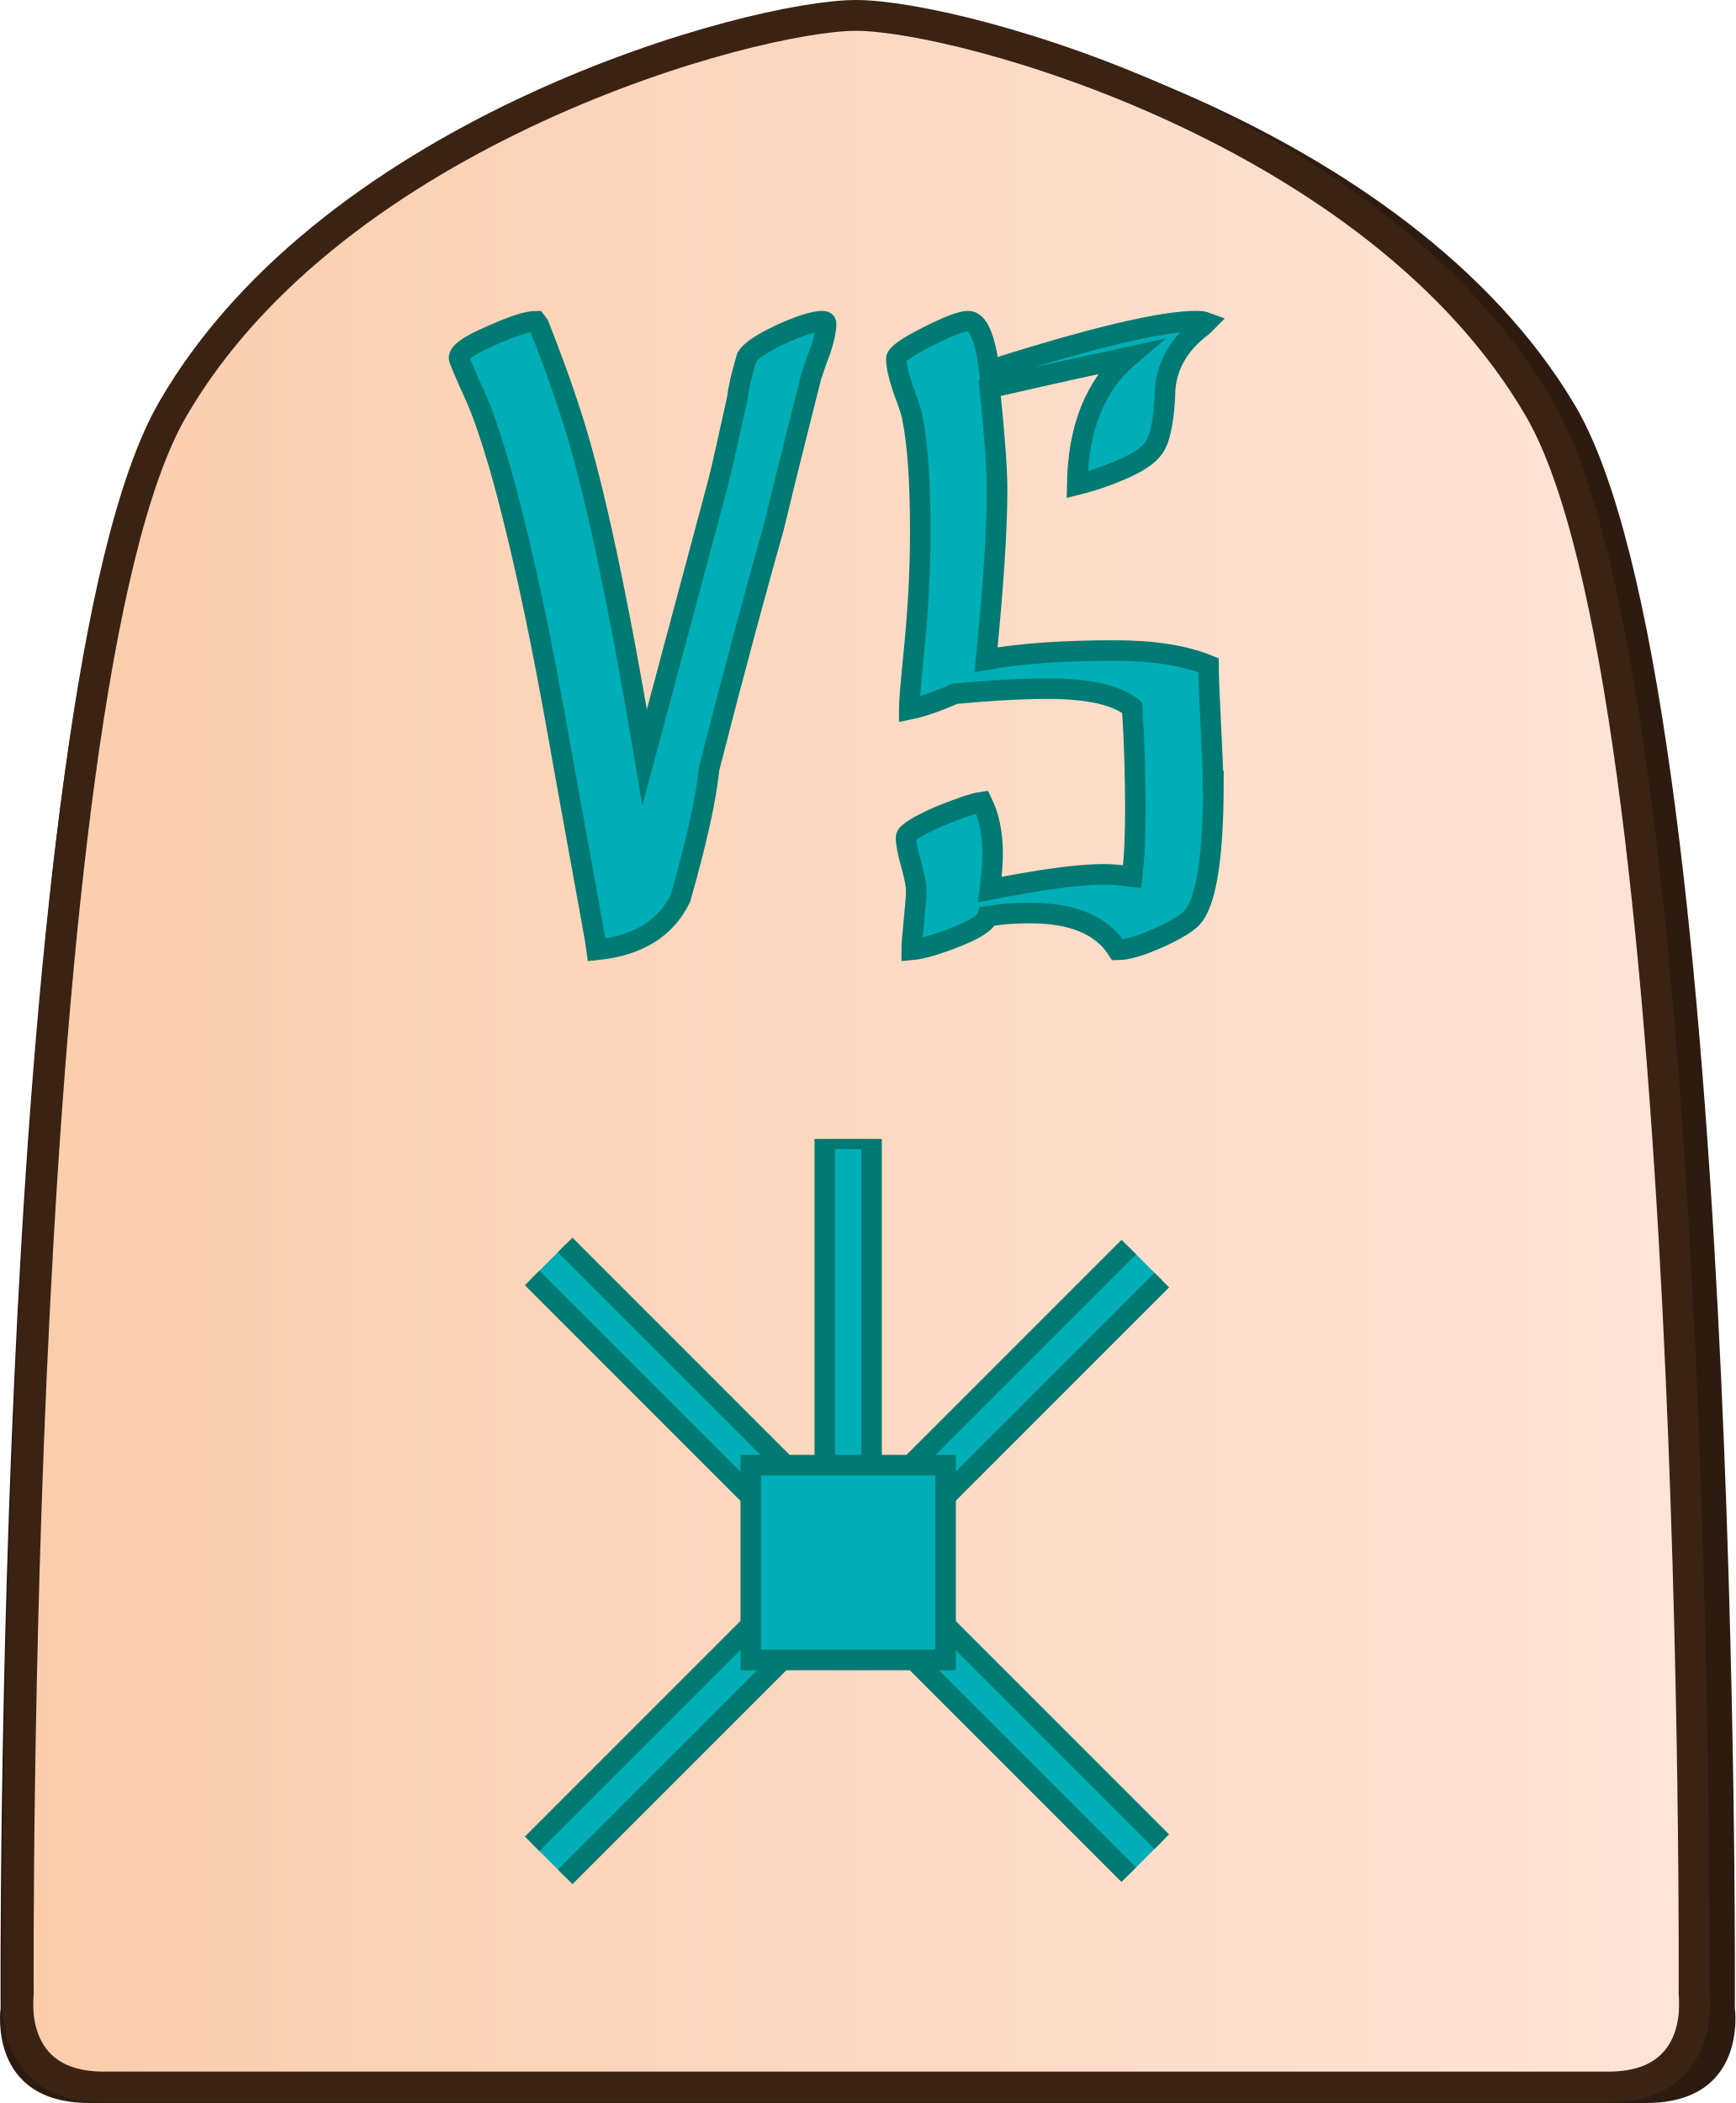
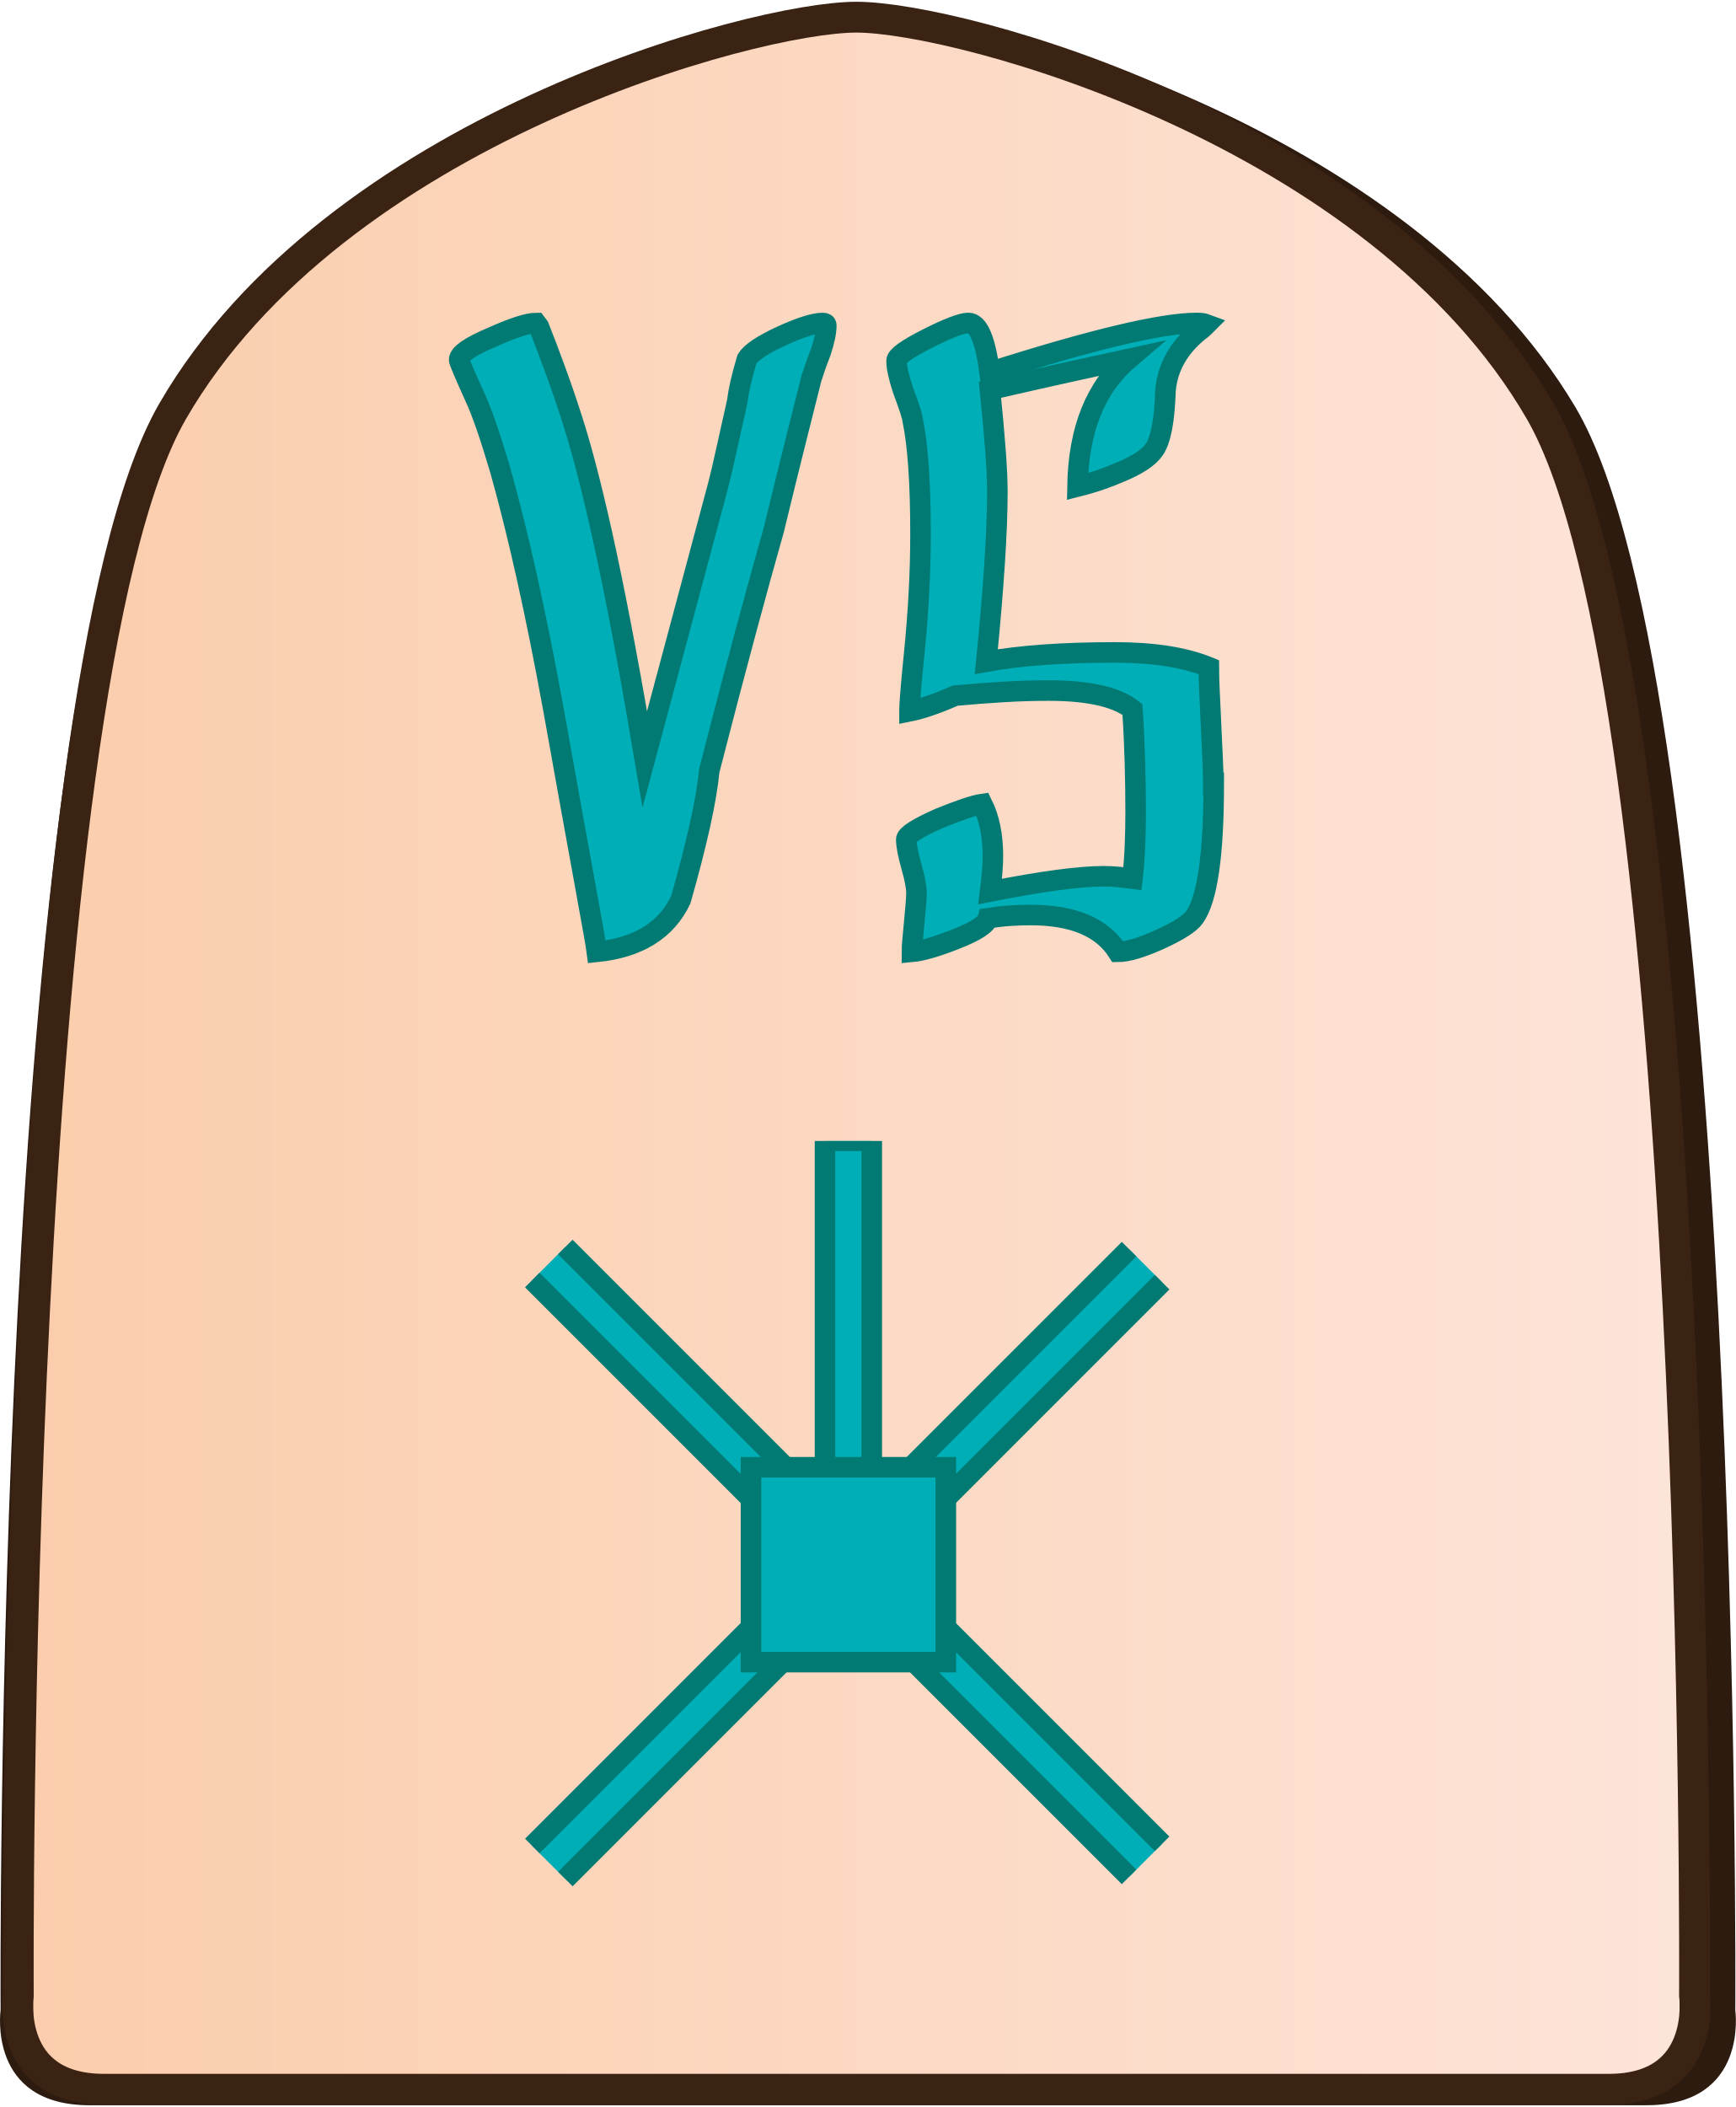
- <svg xmlns="http://www.w3.org/2000/svg" id="Layer_2" data-name="Layer 2" viewBox="0 0 337.92 409.43">
+ <svg xmlns="http://www.w3.org/2000/svg" id="Layer_2" data-name="Layer 2" width="337" height="409" viewBox="0 0 337.92 409.43">
  <defs>
    <style>
      .cls-1 {
        clip-path: url(#clippath-1);
      }

      .cls-2 {
        fill: #2e1b10;
      }

      .cls-3 {
        clip-path: url(#clippath);
      }

      .cls-4, .cls-5 {
        fill: none;
      }

      .cls-6 {
        fill: url(#linear-gradient);
      }

      .cls-6, .cls-7, .cls-5 {
        stroke-miterlimit: 10;
      }

      .cls-6, .cls-5 {
        stroke: #3b2314;
        stroke-width: 6px;
      }

      .cls-7 {
        fill: #00aeb7;
        stroke: #007a72;
        stroke-width: 4px;
      }
    </style>
    <clipPath id="clippath">
      <path id="Form_big" data-name="Form big" class="cls-5" d="M166.71,406.32h146.45c19.27,0,16.7-18.28,16.7-18.28,0,0,1.54-253.78-30.06-308.36C268.2,25.1,186.75,3,166.71,3S65.22,25.1,33.62,79.68C2.02,134.26,3.56,388.04,3.56,388.04c0,0-2.57,18.28,16.7,18.28H166.71Z" />
    </clipPath>
    <linearGradient id="linear-gradient" x1="3.44" y1="212.65" x2="329.98" y2="212.65" gradientUnits="userSpaceOnUse">
      <stop offset="0" stop-color="#fbcdab" />
      <stop offset="1" stop-color="#fde4d9" />
    </linearGradient>
    <clipPath id="clippath-1">
      <polygon class="cls-4" points="130.68 386.03 82.56 337.91 82.56 269.86 130.68 221.74 198.74 221.74 246.86 269.86 246.86 337.91 198.74 386.03 130.68 386.03" />
    </clipPath>
  </defs>
  <g id="International_south_copy" data-name="International south copy">
    <g id="Violent_Stag_P_copy" data-name="Violent Stag P copy">
      <path id="Shadow" class="cls-2" d="M168.96,409.43h151.56c19.94,0,17.28-18.5,17.28-18.5,0,0,1.6-256.77-31.11-311.99C273.99,23.73,189.7,1.36,168.96,1.36S63.93,23.73,31.23,78.94C-1.48,134.16,.12,390.93,.12,390.93c0,0-2.66,18.5,17.28,18.5H168.96Z" />
      <g>
        <g class="cls-3">
          <rect id="Color_gradient" data-name="Color gradient" class="cls-6" x="3.44" y="-40.31" width="326.53" height="505.92" />
        </g>
        <path id="Form_big-2" data-name="Form big" class="cls-5" d="M166.71,406.32h146.45c19.27,0,16.7-18.28,16.7-18.28,0,0,1.54-253.78-30.06-308.36C268.2,25.1,186.75,3,166.71,3S65.22,25.1,33.62,79.68C2.02,134.26,3.56,388.04,3.56,388.04c0,0-2.57,18.28,16.7,18.28H166.71Z" />
      </g>
      <g id="Pieces_copy_32" data-name="Pieces copy 32">
        <g id="Violent_Stag_BLUE_copy_5" data-name="Violent Stag BLUE copy 5">
          <g id="VSP_move_copy_5" data-name="VSP move copy 5">
            <g id="Lines">
              <g class="cls-1">
                <g>
                  <rect class="cls-7" x="160.6" y="188.1" width="9.1" height="231.58" transform="translate(-166.51 205.81) rotate(-45)" />
                  <rect class="cls-7" x="49.36" y="299.34" width="231.58" height="9.1" transform="translate(-166.5 205.76) rotate(-45)" />
                  <rect class="cls-7" x="160.6" y="221.7" width="9.1" height="84.06" />
                </g>
              </g>
            </g>
            <rect id="Center" class="cls-7" x="146.19" y="285.25" width="37.93" height="37.93" />
          </g>
          <g>
            <path class="cls-7" d="M160.85,62.97c0,1.32-.36,3.05-1.08,5.2-.6,1.56-1.03,2.75-1.3,3.59-.27,.84-.43,1.32-.49,1.43-.84,3.29-1.87,7.38-3.09,12.29-1.23,4.9-2.65,10.67-4.26,17.31-1.5,5.26-3.29,11.76-5.38,19.5-2.09,7.74-4.48,16.84-7.17,27.31-.3,2.99-.91,6.58-1.84,10.76-.93,4.19-2.17,9-3.72,14.44-2.81,5.92-8.25,9.3-16.32,10.13-.12-.96-.9-5.35-2.33-13.18-1.43-7.83-3.47-19.1-6.1-33.81-1.73-9.51-3.47-18.14-5.2-25.92-1.73-7.77-3.47-14.74-5.2-20.89-.96-3.23-1.84-6.02-2.65-8.38-.81-2.36-1.6-4.38-2.38-6.05-1.97-4.36-2.96-6.7-2.96-7,0-1.13,2.12-2.6,6.37-4.39,4.13-1.85,7-2.78,8.61-2.78l.54,.72c1.02,2.57,2.08,5.37,3.18,8.38,1.11,3.02,2.23,6.29,3.36,9.82,4.18,13.03,8.88,35.03,14.08,66l14.26-53.27c.48-1.85,1.02-4.14,1.61-6.86,.6-2.72,1.31-5.93,2.15-9.64,.24-2.09,.87-4.81,1.88-8.16,.78-1.25,2.96-2.72,6.55-4.39,3.77-1.73,6.49-2.6,8.16-2.6,.48,0,.72,.15,.72,.45Z" />
            <path class="cls-7" d="M236.27,152.29c0,13.81-1.26,22.45-3.77,25.92-.84,1.2-3.08,2.63-6.73,4.3-3.59,1.61-6.31,2.42-8.16,2.42-3.05-4.78-8.7-7.17-16.95-7.17-1.32,0-2.66,.04-4.04,.13-1.38,.09-2.81,.26-4.3,.49-.3,1.2-2.36,2.54-6.19,4.04-3.77,1.5-6.64,2.33-8.61,2.51,0-.6,.04-1.36,.13-2.29,.09-.93,.19-2.05,.31-3.36,.12-1.31,.22-2.45,.31-3.41,.09-.96,.13-1.76,.13-2.42,0-1.13-.33-2.87-.99-5.2-.66-2.33-.99-4.06-.99-5.2,0-.84,2.15-2.21,6.46-4.12,1.91-.78,3.57-1.4,4.98-1.88,1.4-.48,2.52-.78,3.36-.9,1.37,2.75,2.06,6.13,2.06,10.13,0,1.73-.18,4.04-.54,6.9,10.04-1.97,17.4-2.96,22.06-2.96,.95,0,1.9,.04,2.82,.13,.93,.09,1.87,.19,2.83,.31,.24-2.09,.4-4.23,.49-6.41,.09-2.18,.13-4.41,.13-6.68,0-2.87-.04-5.95-.13-9.24-.09-3.29-.25-6.82-.49-10.58-3.11-2.45-8.55-3.68-16.32-3.68-2.87,0-5.82,.09-8.83,.27-3.02,.18-6.14,.42-9.37,.72-3.53,1.56-6.49,2.57-8.88,3.05v-.18c0-.66,.07-1.88,.22-3.68,.15-1.79,.37-4.18,.67-7.17,.42-4.13,.73-8.15,.94-12.06,.21-3.92,.31-7.76,.31-11.52,0-9.8-.51-17.16-1.52-22.06-.06-.72-.69-2.66-1.88-5.83-.84-2.51-1.26-4.42-1.26-5.74,0-.84,2-2.27,6.01-4.3,4-2.03,6.67-3.05,7.98-3.05,1.91,0,3.29,3.2,4.12,9.59,20.09-6.4,33.54-9.59,40.35-9.59,.78,0,1.4,.09,1.88,.27-.12,.12-.3,.3-.54,.54s-.57,.51-.99,.81c-3.89,3.17-6.04,6.99-6.46,11.48-.18,5.8-.9,9.63-2.15,11.48-1.02,1.55-3.26,3.05-6.73,4.48-.96,.42-2.11,.87-3.45,1.35-1.34,.48-2.95,.96-4.8,1.43,.18-11.06,3.5-19.34,9.95-24.84-3.05,.66-6.82,1.48-11.3,2.47-4.48,.99-9.72,2.17-15.69,3.54,.48,4.66,.84,8.64,1.08,11.93,.24,3.29,.36,5.95,.36,7.98,0,7.59-.72,18.59-2.15,33,3.29-.6,7.01-1.04,11.17-1.34,4.15-.3,8.8-.45,13.94-.45,7.47,0,13.54,.96,18.2,2.87,0,1.2,.04,2.75,.13,4.66,.09,1.91,.19,4.16,.31,6.73,.12,2.57,.22,4.8,.31,6.68,.09,1.88,.13,3.45,.13,4.71Z" />
          </g>
        </g>
      </g>
    </g>
  </g>
</svg>
